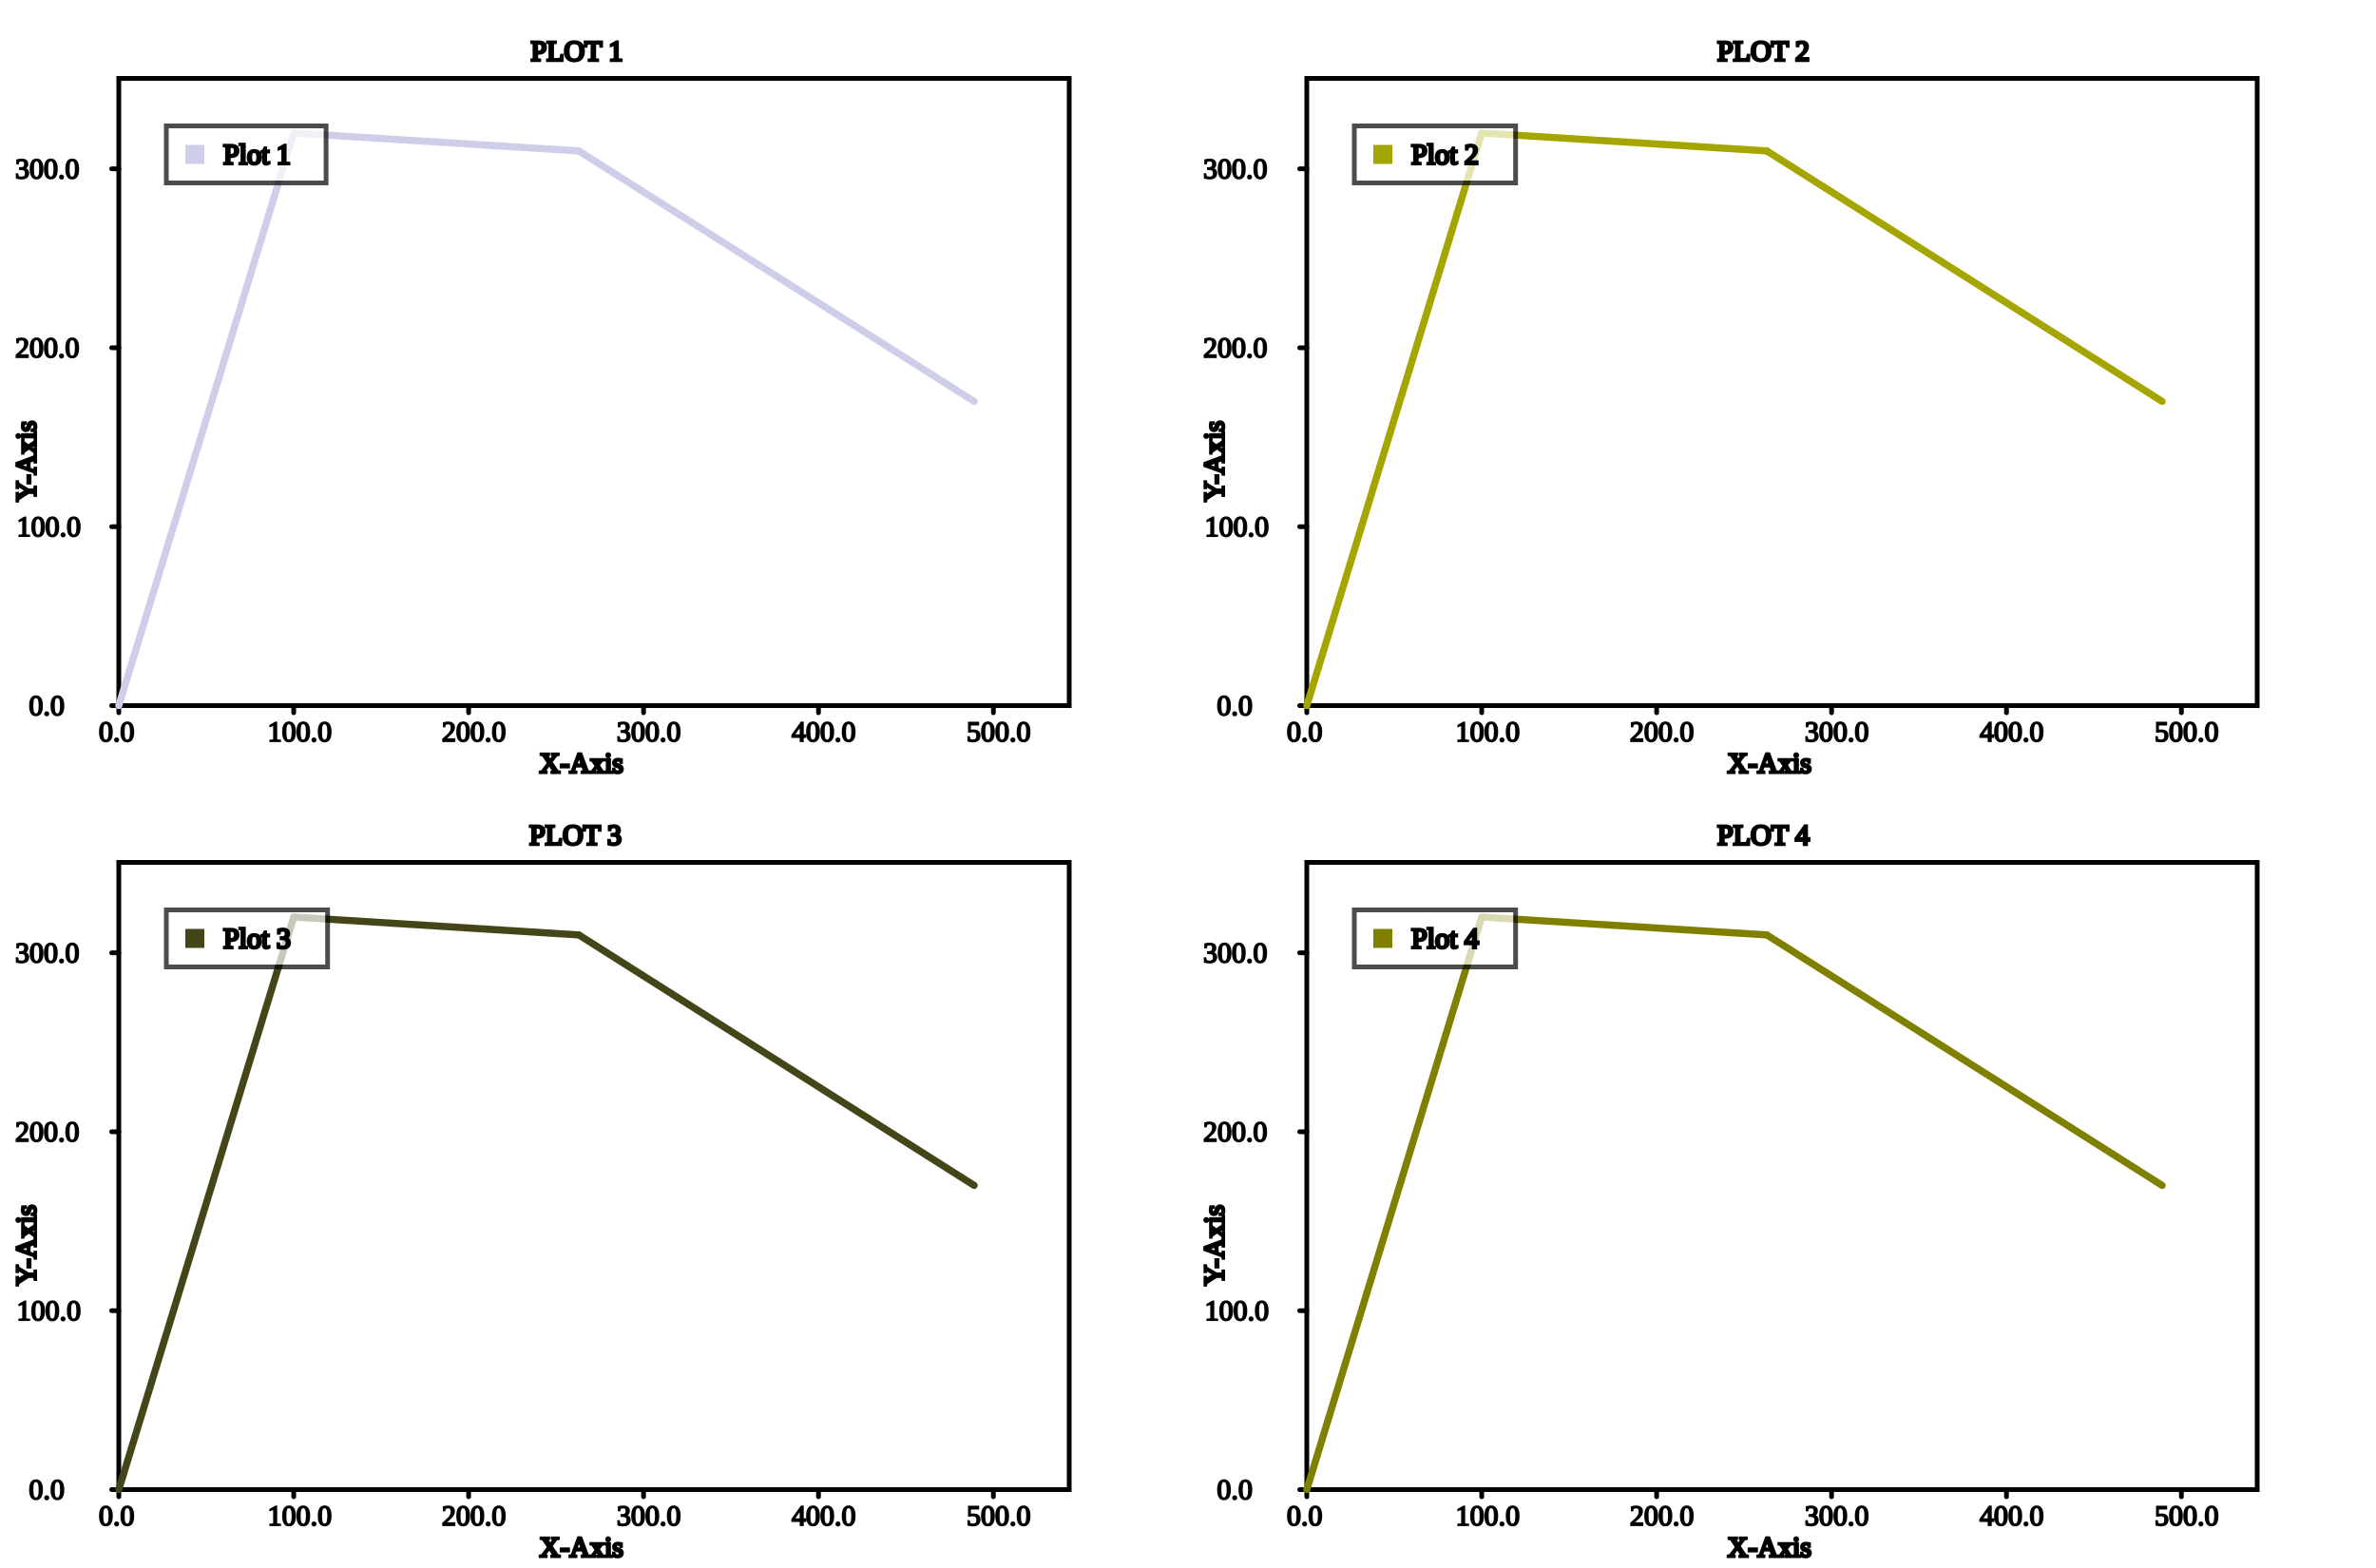
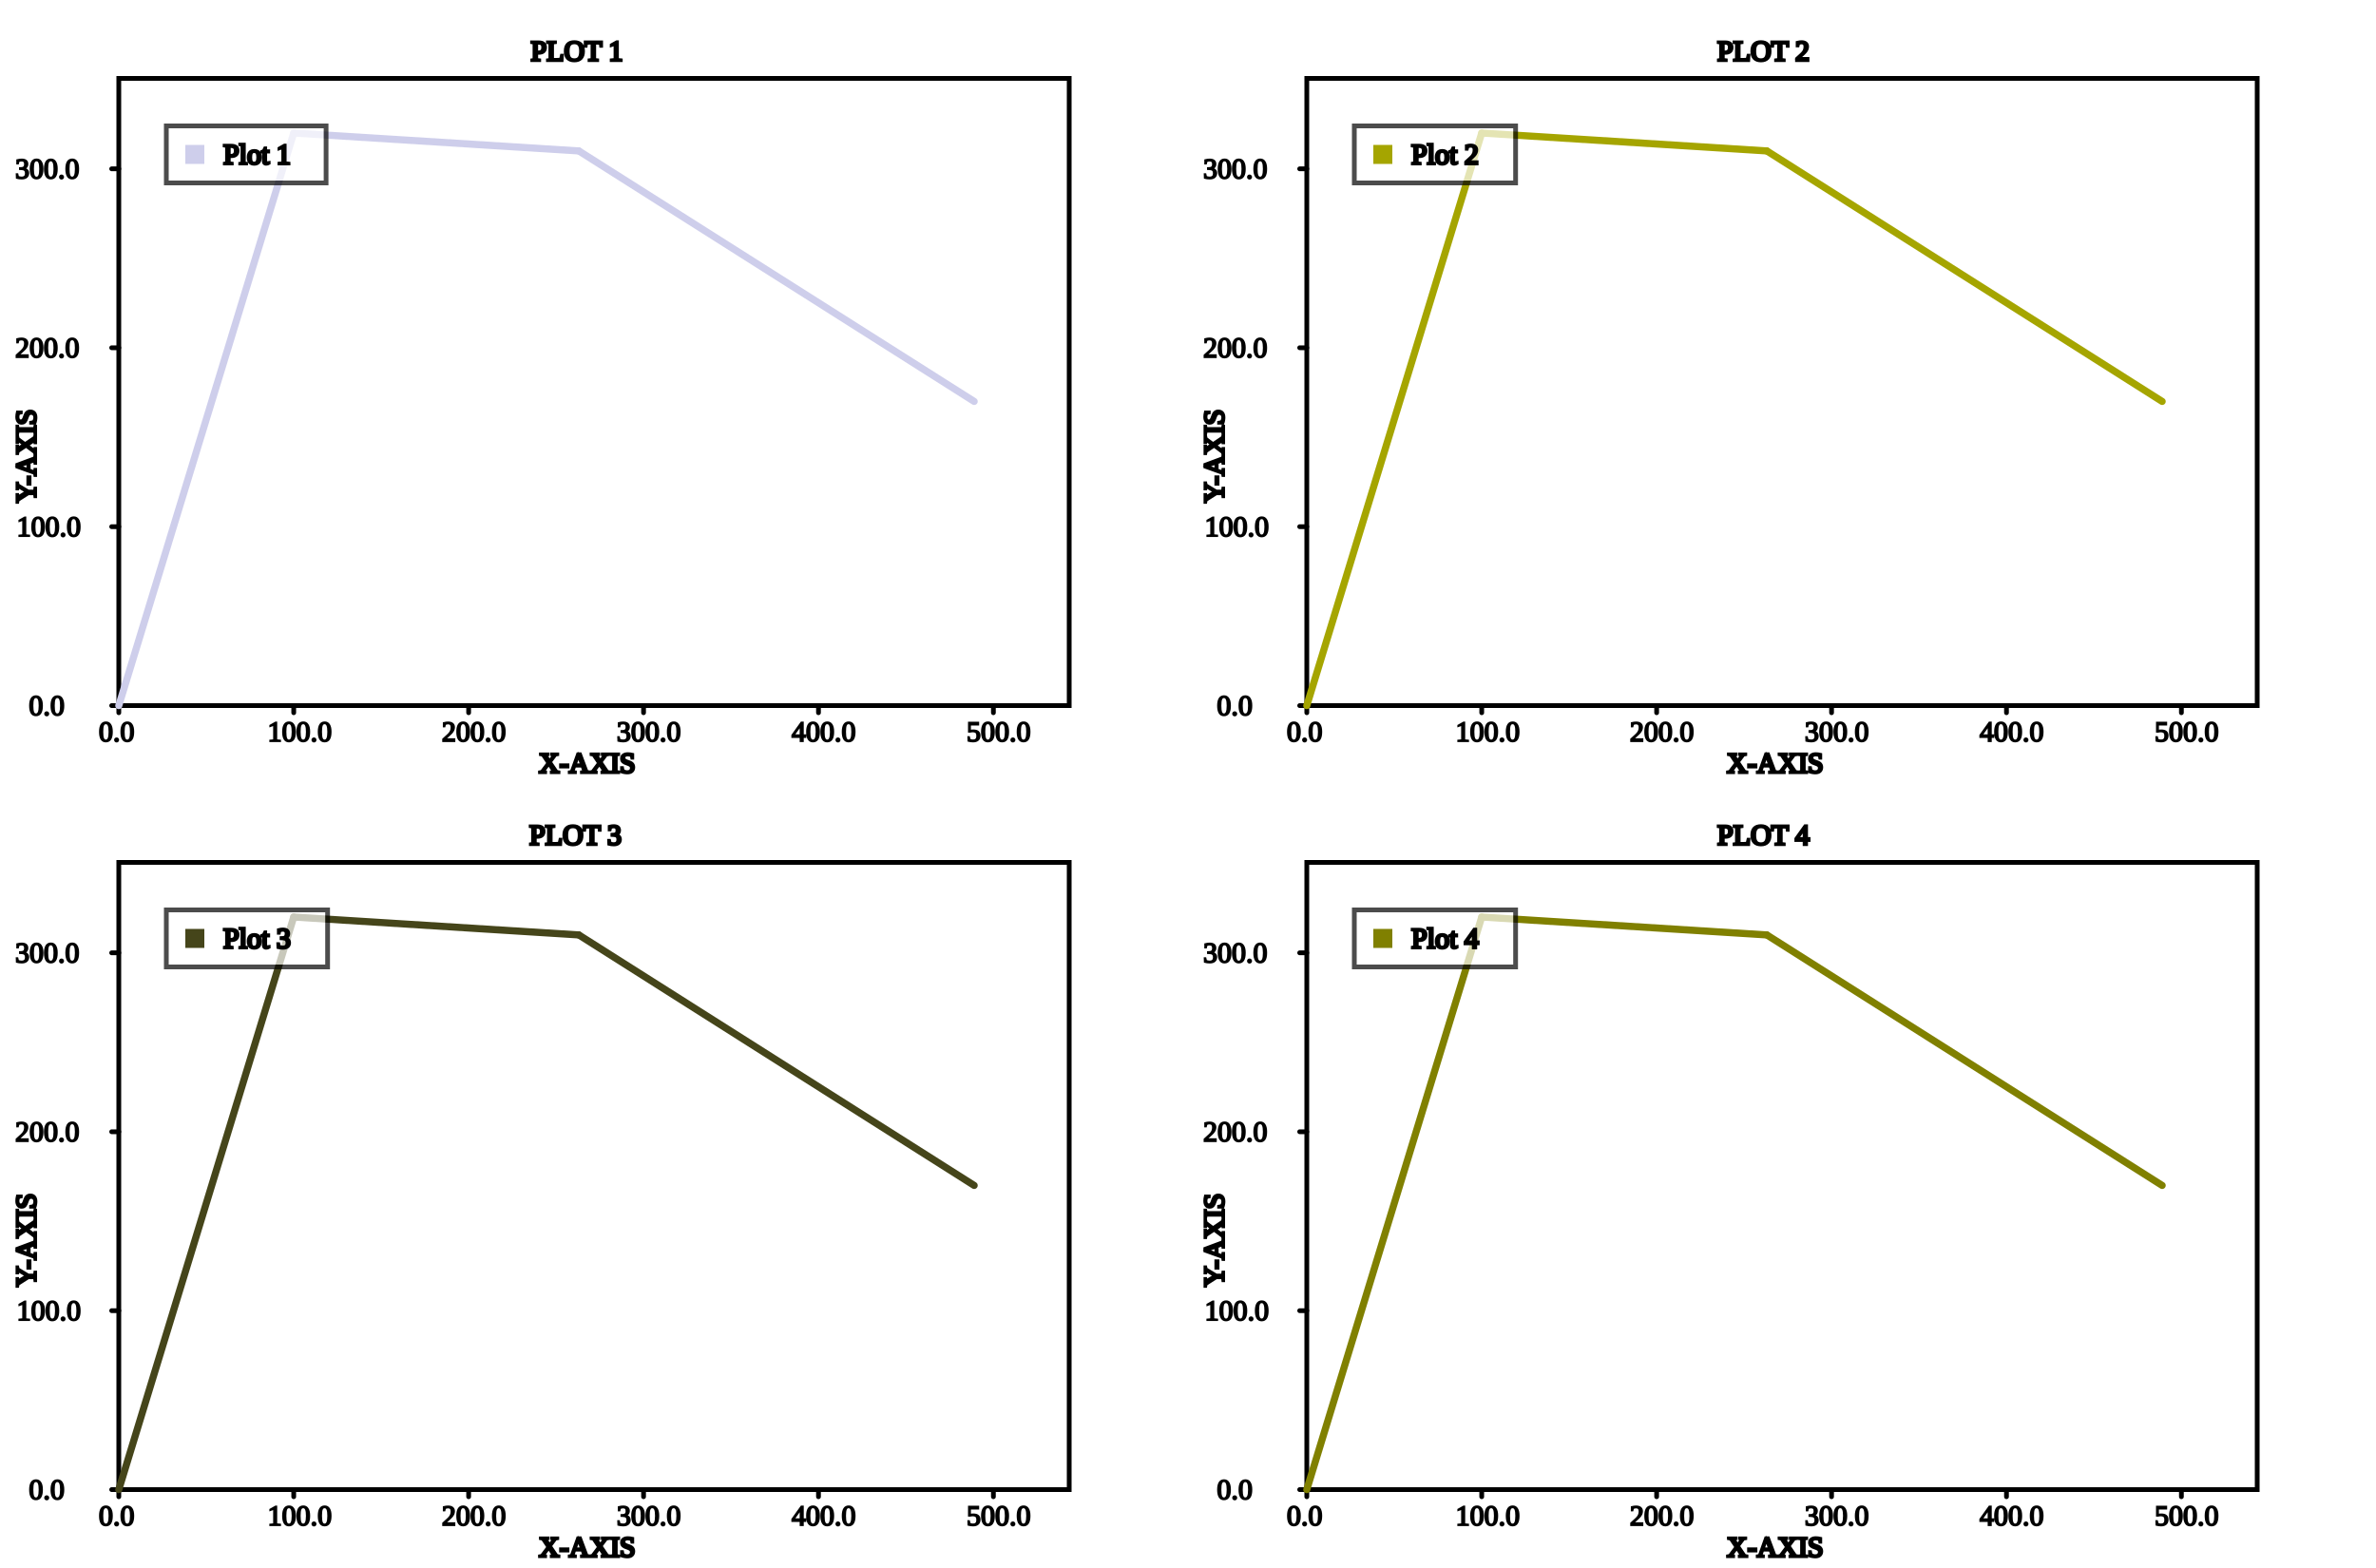
<svg xmlns="http://www.w3.org/2000/svg" height="660.0" width="1000.0" version="4.0">
  <rect width="100%" height="100%" fill="white" />
  <rect x="50.0" y="33.0" width="400.0" height="264.0" style="fill:rgb(255,255,255);stroke-width:2.0;stroke:rgb(0,0,0);opacity:1" />
  <line x1="50.0" y1="300.0" x2="50.0" y2="297.0" style="stroke:rgb(0.0,0.0,0.0);stroke-width:2.0;opacity:1.0;stroke-linecap:round" />
  <text x="41.58" y="312.0" stroke="#000000" stroke-width="0.7" transform="rotate(-0.0,41.58,312.0)">0.0</text>
  <line x1="123.62" y1="300.0" x2="123.62" y2="297.0" style="stroke:rgb(0.0,0.0,0.0);stroke-width:2.0;opacity:1.0;stroke-linecap:round" />
  <text x="112.64" y="312.0" stroke="#000000" stroke-width="0.7" transform="rotate(-0.0,112.6396,312.0)">100.0</text>
  <line x1="197.239" y1="300.0" x2="197.239" y2="297.0" style="stroke:rgb(0.0,0.0,0.0);stroke-width:2.0;opacity:1.0;stroke-linecap:round" />
  <text x="185.939" y="312.0" stroke="#000000" stroke-width="0.7" transform="rotate(-0.0,185.9392,312.0)">200.0</text>
  <line x1="270.859" y1="300.0" x2="270.859" y2="297.0" style="stroke:rgb(0.0,0.0,0.0);stroke-width:2.0;opacity:1.0;stroke-linecap:round" />
  <text x="259.559" y="312.0" stroke="#000000" stroke-width="0.7" transform="rotate(-0.0,259.5589,312.0)">300.0</text>
  <line x1="344.479" y1="300.0" x2="344.479" y2="297.0" style="stroke:rgb(0.0,0.0,0.0);stroke-width:2.0;opacity:1.0;stroke-linecap:round" />
  <text x="333.179" y="312.0" stroke="#000000" stroke-width="0.7" transform="rotate(-0.0,333.1785,312.0)">400.0</text>
  <line x1="418.098" y1="300.0" x2="418.098" y2="297.0" style="stroke:rgb(0.0,0.0,0.0);stroke-width:2.0;opacity:1.0;stroke-linecap:round" />
  <text x="406.798" y="312.0" stroke="#000000" stroke-width="0.7" transform="rotate(-0.0,406.7982,312.0)">500.0</text>
  <line x1="47.0" y1="297.0" x2="50.0" y2="297.0" style="stroke:rgb(0.0,0.0,0.0);stroke-width:2.0;opacity:1.0;stroke-linecap:round" />
  <text x="12.16" y="301.0" stroke="#000000" stroke-width="0.7" transform="rotate(-0.0,12.16,301.0)">0.0</text>
  <line x1="47.0" y1="221.688" x2="50.0" y2="221.688" style="stroke:rgb(0.0,0.0,0.0);stroke-width:2.0;opacity:1.0;stroke-linecap:round" />
  <text x="7.04" y="225.688" stroke="#000000" stroke-width="0.7" transform="rotate(-0.0,7.040001,225.6875)">100.0</text>
  <line x1="47.0" y1="146.375" x2="50.0" y2="146.375" style="stroke:rgb(0.0,0.0,0.0);stroke-width:2.0;opacity:1.0;stroke-linecap:round" />
  <text x="6.4" y="150.375" stroke="#000000" stroke-width="0.7" transform="rotate(-0.0,6.400002,150.375)">200.0</text>
  <line x1="47.0" y1="71.062" x2="50.0" y2="71.062" style="stroke:rgb(0.0,0.0,0.0);stroke-width:2.0;opacity:1.0;stroke-linecap:round" />
  <text x="6.4" y="75.062" stroke="#000000" stroke-width="0.7" transform="rotate(-0.0,6.400002,75.0625)">300.0</text>
  <line x1="50.0" y1="297.0" x2="123.62" y2="56.0" style="stroke:rgb(206.04,206.04,235.11);stroke-width:3.0;opacity:1.0;stroke-linecap:round" />
  <line x1="123.62" y1="56.0" x2="243.62" y2="63.531" style="stroke:rgb(206.04,206.04,235.11);stroke-width:3.0;opacity:1.0;stroke-linecap:round" />
  <line x1="243.62" y1="63.531" x2="410.0" y2="168.969" style="stroke:rgb(206.04,206.04,235.11);stroke-width:3.0;opacity:1.0;stroke-linecap:round" />
  <text x="223.4" y="25.5" stroke="#000000" stroke-width="1.2" transform="rotate(-0.0,223.4,25.5)">PLOT 1</text>
-   <text x="227.05" y="325.2" stroke="#000000" stroke-width="1.2" transform="rotate(-0.0,227.05,325.2)">X-Axis</text>
-   <text x="15.0" y="211.1" stroke="#000000" stroke-width="1.2" transform="rotate(-90.0,15.0,211.1)">Y-Axis</text>
+   <text x="226.8" y="325.2" stroke="#000000" stroke-width="1.2" transform="rotate(-0.0,226.8,325.2)">X-AXIS</text>
+   <text x="15.0" y="211.6" stroke="#000000" stroke-width="1.2" transform="rotate(-90.0,15.0,211.6)">Y-AXIS</text>
  <rect x="70.0" y="53.0" width="67.24" height="24.0" style="fill:rgb(255.0,255.0,255.0);stroke-width:2.0;stroke:rgb(0.0,0.0,0.0);opacity:0.7" />
  <rect x="78.0" y="61.0" width="8.0" height="8.0" style="fill:rgb(206.04,206.04,235.11);stroke-width:0;stroke:rgb(0,0,0);opacity:1.0" />
  <text x="94.0" y="69.0" stroke="#000000" stroke-width="1.2" transform="rotate(-0.0,94.0,69.0)">Plot 1</text>
  <rect x="550.0" y="33.0" width="400.0" height="264.0" style="fill:rgb(255,255,255);stroke-width:2.0;stroke:rgb(0,0,0);opacity:1" />
  <line x1="550.0" y1="300.0" x2="550.0" y2="297.0" style="stroke:rgb(0.0,0.0,0.0);stroke-width:2.0;opacity:1.0;stroke-linecap:round" />
  <text x="541.58" y="312.0" stroke="#000000" stroke-width="0.7" transform="rotate(-0.0,541.58,312.0)">0.0</text>
  <line x1="623.62" y1="300.0" x2="623.62" y2="297.0" style="stroke:rgb(0.0,0.0,0.0);stroke-width:2.0;opacity:1.0;stroke-linecap:round" />
  <text x="612.64" y="312.0" stroke="#000000" stroke-width="0.7" transform="rotate(-0.0,612.6396,312.0)">100.0</text>
  <line x1="697.239" y1="300.0" x2="697.239" y2="297.0" style="stroke:rgb(0.0,0.0,0.0);stroke-width:2.0;opacity:1.0;stroke-linecap:round" />
  <text x="685.939" y="312.0" stroke="#000000" stroke-width="0.7" transform="rotate(-0.0,685.9393,312.0)">200.0</text>
  <line x1="770.859" y1="300.0" x2="770.859" y2="297.0" style="stroke:rgb(0.0,0.0,0.0);stroke-width:2.0;opacity:1.0;stroke-linecap:round" />
  <text x="759.559" y="312.0" stroke="#000000" stroke-width="0.7" transform="rotate(-0.0,759.5589,312.0)">300.0</text>
  <line x1="844.479" y1="300.0" x2="844.479" y2="297.0" style="stroke:rgb(0.0,0.0,0.0);stroke-width:2.0;opacity:1.0;stroke-linecap:round" />
  <text x="833.178" y="312.0" stroke="#000000" stroke-width="0.7" transform="rotate(-0.0,833.1785,312.0)">400.0</text>
  <line x1="918.098" y1="300.0" x2="918.098" y2="297.0" style="stroke:rgb(0.0,0.0,0.0);stroke-width:2.0;opacity:1.0;stroke-linecap:round" />
  <text x="906.798" y="312.0" stroke="#000000" stroke-width="0.7" transform="rotate(-0.0,906.7982,312.0)">500.0</text>
  <line x1="547.0" y1="297.0" x2="550.0" y2="297.0" style="stroke:rgb(0.0,0.0,0.0);stroke-width:2.0;opacity:1.0;stroke-linecap:round" />
  <text x="512.16" y="301.0" stroke="#000000" stroke-width="0.7" transform="rotate(-0.0,512.16,301.0)">0.0</text>
  <line x1="547.0" y1="221.688" x2="550.0" y2="221.688" style="stroke:rgb(0.0,0.0,0.0);stroke-width:2.0;opacity:1.0;stroke-linecap:round" />
  <text x="507.04" y="225.688" stroke="#000000" stroke-width="0.7" transform="rotate(-0.0,507.04,225.6875)">100.0</text>
  <line x1="547.0" y1="146.375" x2="550.0" y2="146.375" style="stroke:rgb(0.0,0.0,0.0);stroke-width:2.0;opacity:1.0;stroke-linecap:round" />
  <text x="506.4" y="150.375" stroke="#000000" stroke-width="0.7" transform="rotate(-0.0,506.4,150.375)">200.0</text>
  <line x1="547.0" y1="71.062" x2="550.0" y2="71.062" style="stroke:rgb(0.0,0.0,0.0);stroke-width:2.0;opacity:1.0;stroke-linecap:round" />
  <text x="506.4" y="75.062" stroke="#000000" stroke-width="0.7" transform="rotate(-0.0,506.4,75.0625)">300.0</text>
  <line x1="550.0" y1="297.0" x2="623.62" y2="56.0" style="stroke:rgb(164.985,164.985,0.0);stroke-width:3.0;opacity:1.0;stroke-linecap:round" />
  <line x1="623.62" y1="56.0" x2="743.62" y2="63.531" style="stroke:rgb(164.985,164.985,0.0);stroke-width:3.0;opacity:1.0;stroke-linecap:round" />
  <line x1="743.62" y1="63.531" x2="910.0" y2="168.969" style="stroke:rgb(164.985,164.985,0.0);stroke-width:3.0;opacity:1.0;stroke-linecap:round" />
  <text x="722.8" y="25.5" stroke="#000000" stroke-width="1.2" transform="rotate(-0.0,722.8,25.5)">PLOT 2</text>
-   <text x="727.05" y="325.2" stroke="#000000" stroke-width="1.2" transform="rotate(-0.0,727.05,325.2)">X-Axis</text>
-   <text x="515.0" y="211.1" stroke="#000000" stroke-width="1.2" transform="rotate(-90.0,515.0,211.1)">Y-Axis</text>
+   <text x="726.8" y="325.2" stroke="#000000" stroke-width="1.2" transform="rotate(-0.0,726.8,325.2)">X-AXIS</text>
+   <text x="515.0" y="211.6" stroke="#000000" stroke-width="1.2" transform="rotate(-90.0,515.0,211.6)">Y-AXIS</text>
  <rect x="570.0" y="53.0" width="67.88" height="24.0" style="fill:rgb(255.0,255.0,255.0);stroke-width:2.0;stroke:rgb(0.0,0.0,0.0);opacity:0.7" />
  <rect x="578.0" y="61.0" width="8.0" height="8.0" style="fill:rgb(164.985,164.985,0.0);stroke-width:0;stroke:rgb(0,0,0);opacity:1.0" />
  <text x="594.0" y="69.0" stroke="#000000" stroke-width="1.2" transform="rotate(-0.0,594.0,69.0)">Plot 2</text>
  <rect x="50.0" y="363.0" width="400.0" height="264.0" style="fill:rgb(255,255,255);stroke-width:2.0;stroke:rgb(0,0,0);opacity:1" />
  <line x1="50.0" y1="630.0" x2="50.0" y2="627.0" style="stroke:rgb(0.0,0.0,0.0);stroke-width:2.0;opacity:1.0;stroke-linecap:round" />
  <text x="41.58" y="642.0" stroke="#000000" stroke-width="0.7" transform="rotate(-0.0,41.58,642.0)">0.0</text>
  <line x1="123.62" y1="630.0" x2="123.62" y2="627.0" style="stroke:rgb(0.0,0.0,0.0);stroke-width:2.0;opacity:1.0;stroke-linecap:round" />
  <text x="112.64" y="642.0" stroke="#000000" stroke-width="0.7" transform="rotate(-0.0,112.6396,642.0)">100.0</text>
  <line x1="197.239" y1="630.0" x2="197.239" y2="627.0" style="stroke:rgb(0.0,0.0,0.0);stroke-width:2.0;opacity:1.0;stroke-linecap:round" />
  <text x="185.939" y="642.0" stroke="#000000" stroke-width="0.7" transform="rotate(-0.0,185.9392,642.0)">200.0</text>
  <line x1="270.859" y1="630.0" x2="270.859" y2="627.0" style="stroke:rgb(0.0,0.0,0.0);stroke-width:2.0;opacity:1.0;stroke-linecap:round" />
  <text x="259.559" y="642.0" stroke="#000000" stroke-width="0.7" transform="rotate(-0.0,259.5589,642.0)">300.0</text>
  <line x1="344.479" y1="630.0" x2="344.479" y2="627.0" style="stroke:rgb(0.0,0.0,0.0);stroke-width:2.0;opacity:1.0;stroke-linecap:round" />
  <text x="333.179" y="642.0" stroke="#000000" stroke-width="0.7" transform="rotate(-0.0,333.1785,642.0)">400.0</text>
  <line x1="418.098" y1="630.0" x2="418.098" y2="627.0" style="stroke:rgb(0.0,0.0,0.0);stroke-width:2.0;opacity:1.0;stroke-linecap:round" />
  <text x="406.798" y="642.0" stroke="#000000" stroke-width="0.7" transform="rotate(-0.0,406.7982,642.0)">500.0</text>
  <line x1="47.0" y1="627.0" x2="50.0" y2="627.0" style="stroke:rgb(0.0,0.0,0.0);stroke-width:2.0;opacity:1.0;stroke-linecap:round" />
  <text x="12.16" y="631.0" stroke="#000000" stroke-width="0.7" transform="rotate(-0.0,12.16,631.0)">0.0</text>
  <line x1="47.0" y1="551.688" x2="50.0" y2="551.688" style="stroke:rgb(0.0,0.0,0.0);stroke-width:2.0;opacity:1.0;stroke-linecap:round" />
  <text x="7.04" y="555.688" stroke="#000000" stroke-width="0.7" transform="rotate(-0.0,7.040001,555.6875)">100.0</text>
  <line x1="47.0" y1="476.375" x2="50.0" y2="476.375" style="stroke:rgb(0.0,0.0,0.0);stroke-width:2.0;opacity:1.0;stroke-linecap:round" />
  <text x="6.4" y="480.375" stroke="#000000" stroke-width="0.7" transform="rotate(-0.0,6.400002,480.375)">200.0</text>
  <line x1="47.0" y1="401.062" x2="50.0" y2="401.062" style="stroke:rgb(0.0,0.0,0.0);stroke-width:2.0;opacity:1.0;stroke-linecap:round" />
  <text x="6.4" y="405.062" stroke="#000000" stroke-width="0.7" transform="rotate(-0.0,6.400002,405.0625)">300.0</text>
  <line x1="50.0" y1="627.0" x2="123.62" y2="386.0" style="stroke:rgb(68.85,68.85,25.5);stroke-width:3.0;opacity:1.0;stroke-linecap:round" />
  <line x1="123.62" y1="386.0" x2="243.62" y2="393.531" style="stroke:rgb(68.85,68.85,25.5);stroke-width:3.0;opacity:1.0;stroke-linecap:round" />
  <line x1="243.62" y1="393.531" x2="410.0" y2="498.969" style="stroke:rgb(68.85,68.85,25.5);stroke-width:3.0;opacity:1.0;stroke-linecap:round" />
  <text x="222.8" y="355.5" stroke="#000000" stroke-width="1.2" transform="rotate(-0.0,222.8,355.5)">PLOT 3</text>
-   <text x="227.05" y="655.2" stroke="#000000" stroke-width="1.2" transform="rotate(-0.0,227.05,655.2)">X-Axis</text>
-   <text x="15.0" y="541.1" stroke="#000000" stroke-width="1.2" transform="rotate(-90.0,15.0,541.1)">Y-Axis</text>
+   <text x="226.8" y="655.2" stroke="#000000" stroke-width="1.2" transform="rotate(-0.0,226.8,655.2)">X-AXIS</text>
+   <text x="15.0" y="541.6" stroke="#000000" stroke-width="1.2" transform="rotate(-90.0,15.0,541.6)">Y-AXIS</text>
  <rect x="70.0" y="383.0" width="67.88" height="24.0" style="fill:rgb(255.0,255.0,255.0);stroke-width:2.0;stroke:rgb(0.0,0.0,0.0);opacity:0.7" />
  <rect x="78.0" y="391.0" width="8.0" height="8.0" style="fill:rgb(68.85,68.85,25.5);stroke-width:0;stroke:rgb(0,0,0);opacity:1.0" />
  <text x="94.0" y="399.0" stroke="#000000" stroke-width="1.2" transform="rotate(-0.0,94.0,399.0)">Plot 3</text>
  <rect x="550.0" y="363.0" width="400.0" height="264.0" style="fill:rgb(255,255,255);stroke-width:2.0;stroke:rgb(0,0,0);opacity:1" />
  <line x1="550.0" y1="630.0" x2="550.0" y2="627.0" style="stroke:rgb(0.0,0.0,0.0);stroke-width:2.0;opacity:1.0;stroke-linecap:round" />
  <text x="541.58" y="642.0" stroke="#000000" stroke-width="0.7" transform="rotate(-0.0,541.58,642.0)">0.0</text>
  <line x1="623.62" y1="630.0" x2="623.62" y2="627.0" style="stroke:rgb(0.0,0.0,0.0);stroke-width:2.0;opacity:1.0;stroke-linecap:round" />
  <text x="612.64" y="642.0" stroke="#000000" stroke-width="0.7" transform="rotate(-0.0,612.6396,642.0)">100.0</text>
  <line x1="697.239" y1="630.0" x2="697.239" y2="627.0" style="stroke:rgb(0.0,0.0,0.0);stroke-width:2.0;opacity:1.0;stroke-linecap:round" />
  <text x="685.939" y="642.0" stroke="#000000" stroke-width="0.7" transform="rotate(-0.0,685.9393,642.0)">200.0</text>
  <line x1="770.859" y1="630.0" x2="770.859" y2="627.0" style="stroke:rgb(0.0,0.0,0.0);stroke-width:2.0;opacity:1.0;stroke-linecap:round" />
  <text x="759.559" y="642.0" stroke="#000000" stroke-width="0.7" transform="rotate(-0.0,759.5589,642.0)">300.0</text>
  <line x1="844.479" y1="630.0" x2="844.479" y2="627.0" style="stroke:rgb(0.0,0.0,0.0);stroke-width:2.0;opacity:1.0;stroke-linecap:round" />
  <text x="833.178" y="642.0" stroke="#000000" stroke-width="0.7" transform="rotate(-0.0,833.1785,642.0)">400.0</text>
  <line x1="918.098" y1="630.0" x2="918.098" y2="627.0" style="stroke:rgb(0.0,0.0,0.0);stroke-width:2.0;opacity:1.0;stroke-linecap:round" />
  <text x="906.798" y="642.0" stroke="#000000" stroke-width="0.7" transform="rotate(-0.0,906.7982,642.0)">500.0</text>
  <line x1="547.0" y1="627.0" x2="550.0" y2="627.0" style="stroke:rgb(0.0,0.0,0.0);stroke-width:2.0;opacity:1.0;stroke-linecap:round" />
  <text x="512.16" y="631.0" stroke="#000000" stroke-width="0.7" transform="rotate(-0.0,512.16,631.0)">0.0</text>
  <line x1="547.0" y1="551.688" x2="550.0" y2="551.688" style="stroke:rgb(0.0,0.0,0.0);stroke-width:2.0;opacity:1.0;stroke-linecap:round" />
  <text x="507.04" y="555.688" stroke="#000000" stroke-width="0.7" transform="rotate(-0.0,507.04,555.6875)">100.0</text>
  <line x1="547.0" y1="476.375" x2="550.0" y2="476.375" style="stroke:rgb(0.0,0.0,0.0);stroke-width:2.0;opacity:1.0;stroke-linecap:round" />
  <text x="506.4" y="480.375" stroke="#000000" stroke-width="0.7" transform="rotate(-0.0,506.4,480.375)">200.0</text>
  <line x1="547.0" y1="401.062" x2="550.0" y2="401.062" style="stroke:rgb(0.0,0.0,0.0);stroke-width:2.0;opacity:1.0;stroke-linecap:round" />
  <text x="506.4" y="405.062" stroke="#000000" stroke-width="0.7" transform="rotate(-0.0,506.4,405.0625)">300.0</text>
  <line x1="550.0" y1="627.0" x2="623.62" y2="386.0" style="stroke:rgb(127.5,127.5,0.0);stroke-width:3.0;opacity:1.0;stroke-linecap:round" />
  <line x1="623.62" y1="386.0" x2="743.62" y2="393.531" style="stroke:rgb(127.5,127.5,0.0);stroke-width:3.0;opacity:1.0;stroke-linecap:round" />
  <line x1="743.62" y1="393.531" x2="910.0" y2="498.969" style="stroke:rgb(127.5,127.5,0.0);stroke-width:3.0;opacity:1.0;stroke-linecap:round" />
  <text x="722.8" y="355.5" stroke="#000000" stroke-width="1.2" transform="rotate(-0.0,722.8,355.5)">PLOT 4</text>
-   <text x="727.05" y="655.2" stroke="#000000" stroke-width="1.2" transform="rotate(-0.0,727.05,655.2)">X-Axis</text>
-   <text x="515.0" y="541.1" stroke="#000000" stroke-width="1.2" transform="rotate(-90.0,515.0,541.1)">Y-Axis</text>
+   <text x="726.8" y="655.2" stroke="#000000" stroke-width="1.2" transform="rotate(-0.0,726.8,655.2)">X-AXIS</text>
+   <text x="515.0" y="541.6" stroke="#000000" stroke-width="1.2" transform="rotate(-90.0,515.0,541.6)">Y-AXIS</text>
  <rect x="570.0" y="383.0" width="67.88" height="24.0" style="fill:rgb(255.0,255.0,255.0);stroke-width:2.0;stroke:rgb(0.0,0.0,0.0);opacity:0.7" />
  <rect x="578.0" y="391.0" width="8.0" height="8.0" style="fill:rgb(127.5,127.5,0.0);stroke-width:0;stroke:rgb(0,0,0);opacity:1.0" />
  <text x="594.0" y="399.0" stroke="#000000" stroke-width="1.2" transform="rotate(-0.0,594.0,399.0)">Plot 4</text>
</svg>
